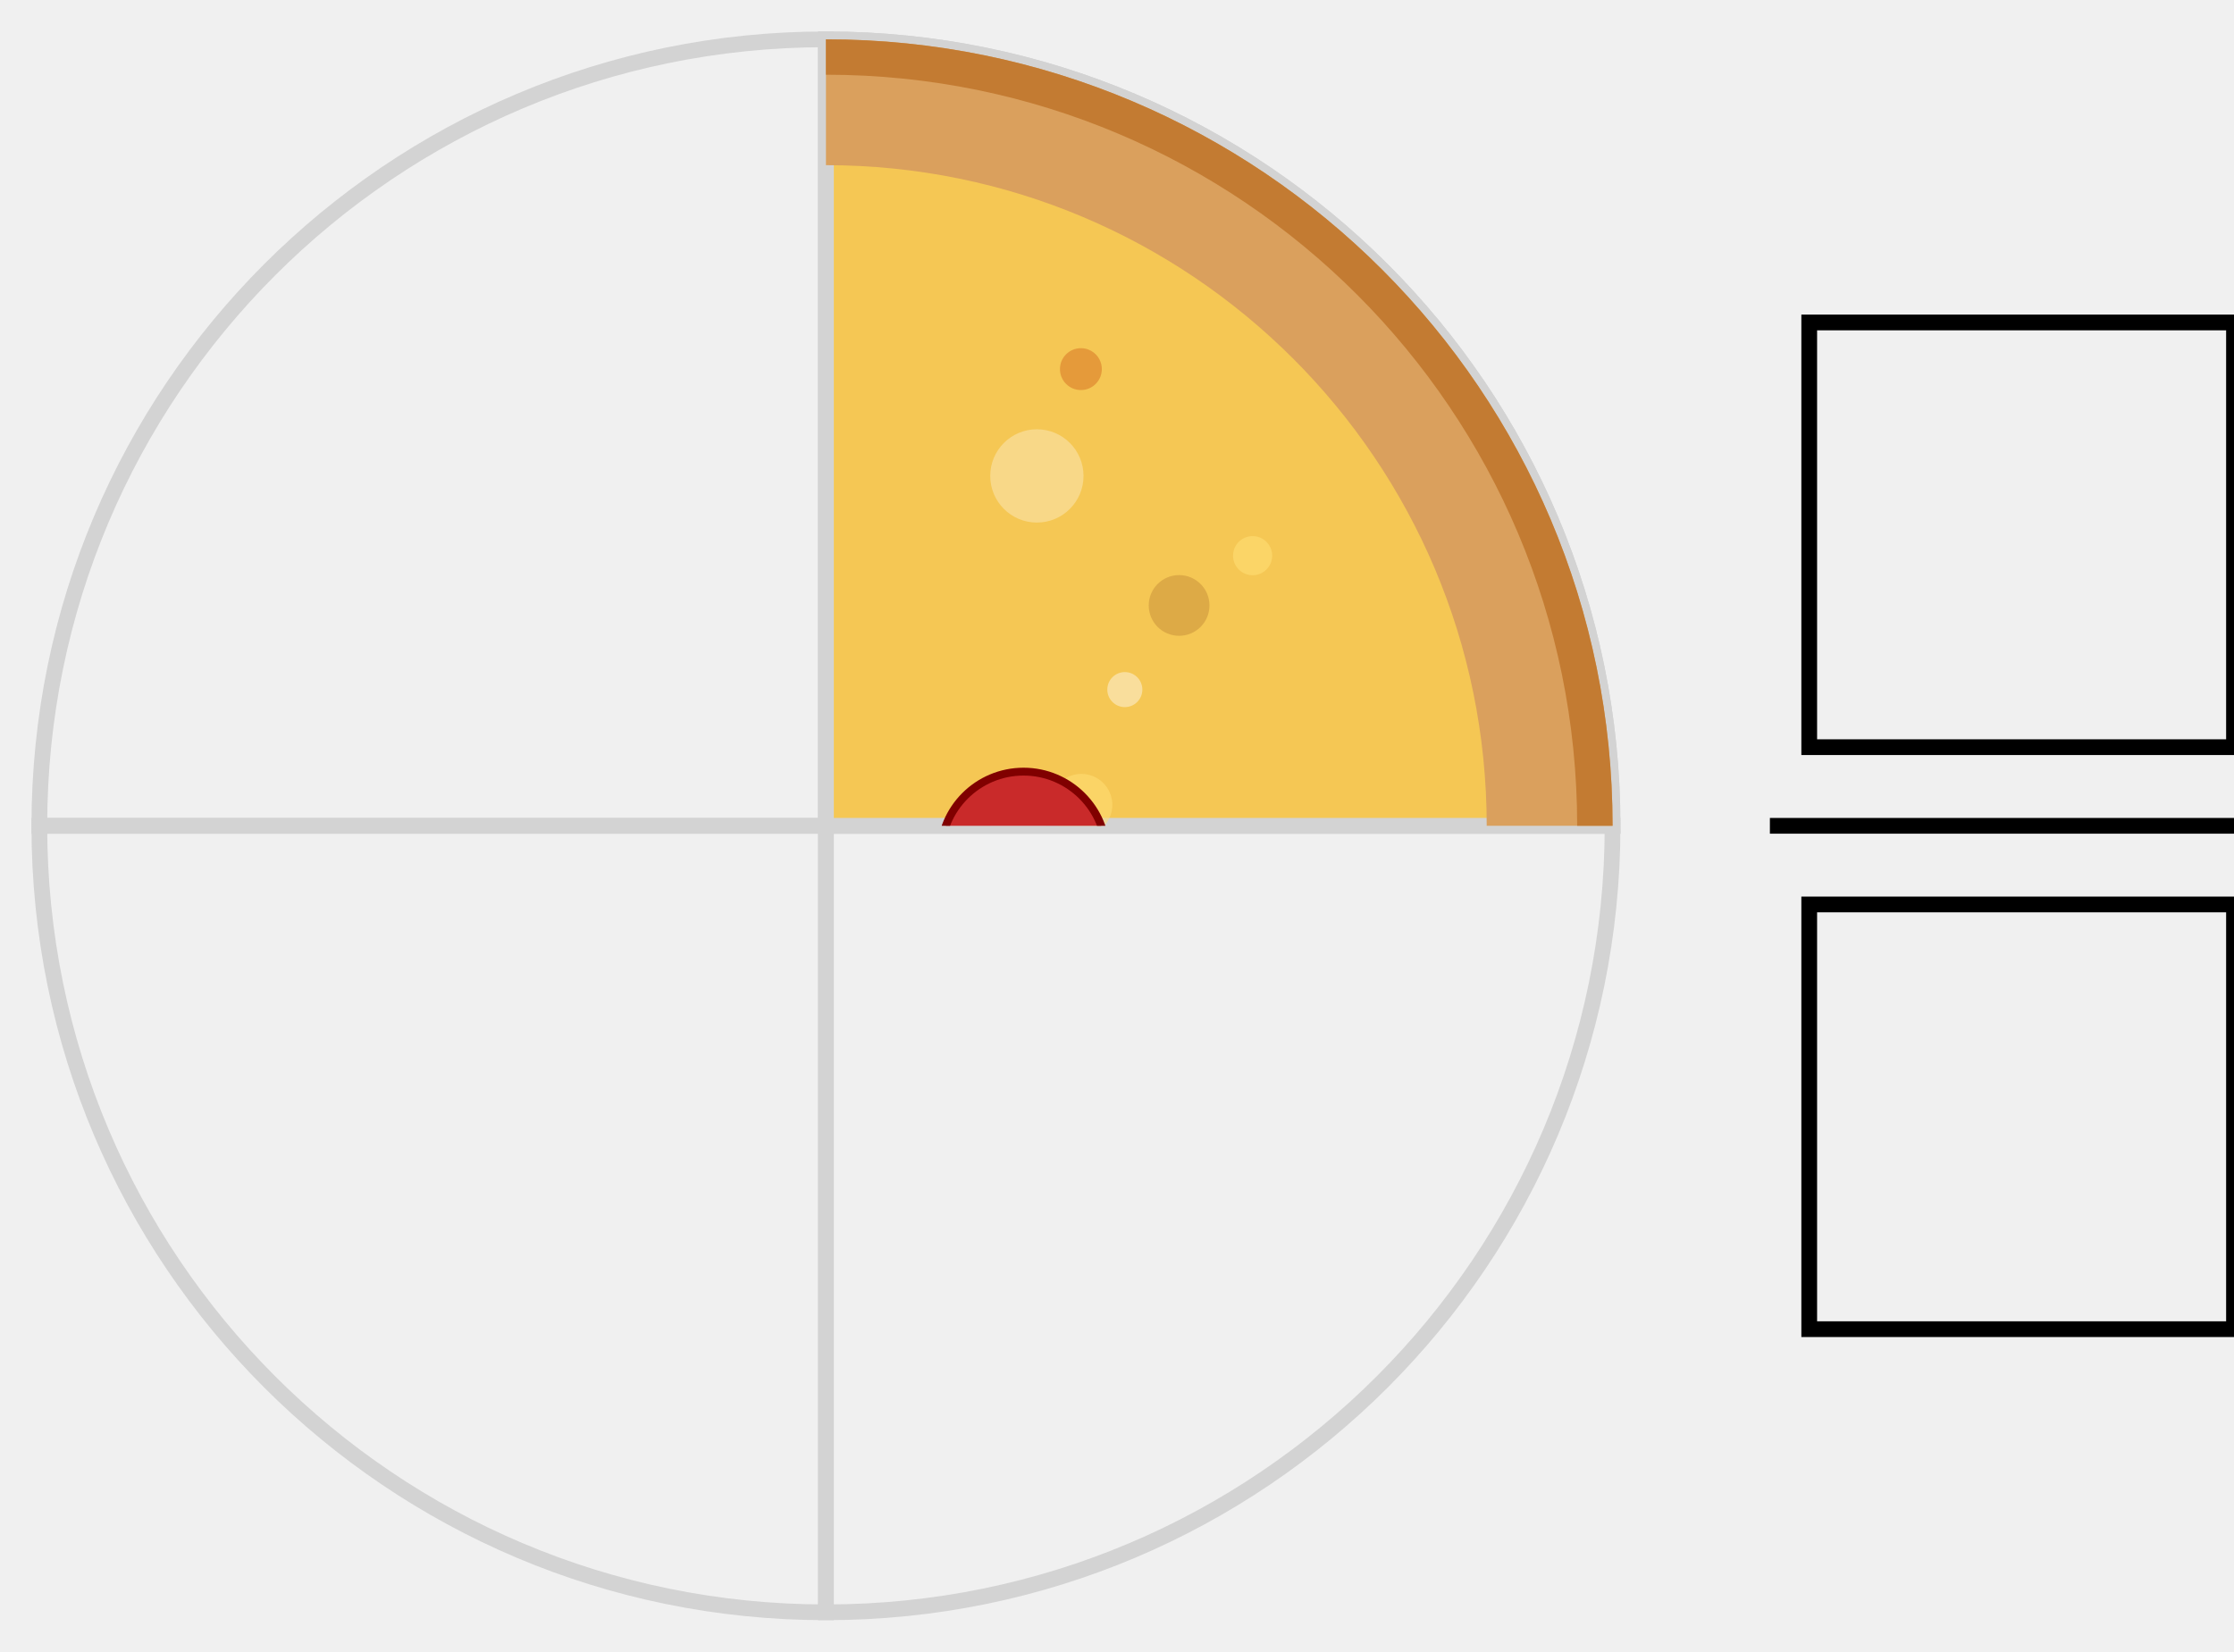
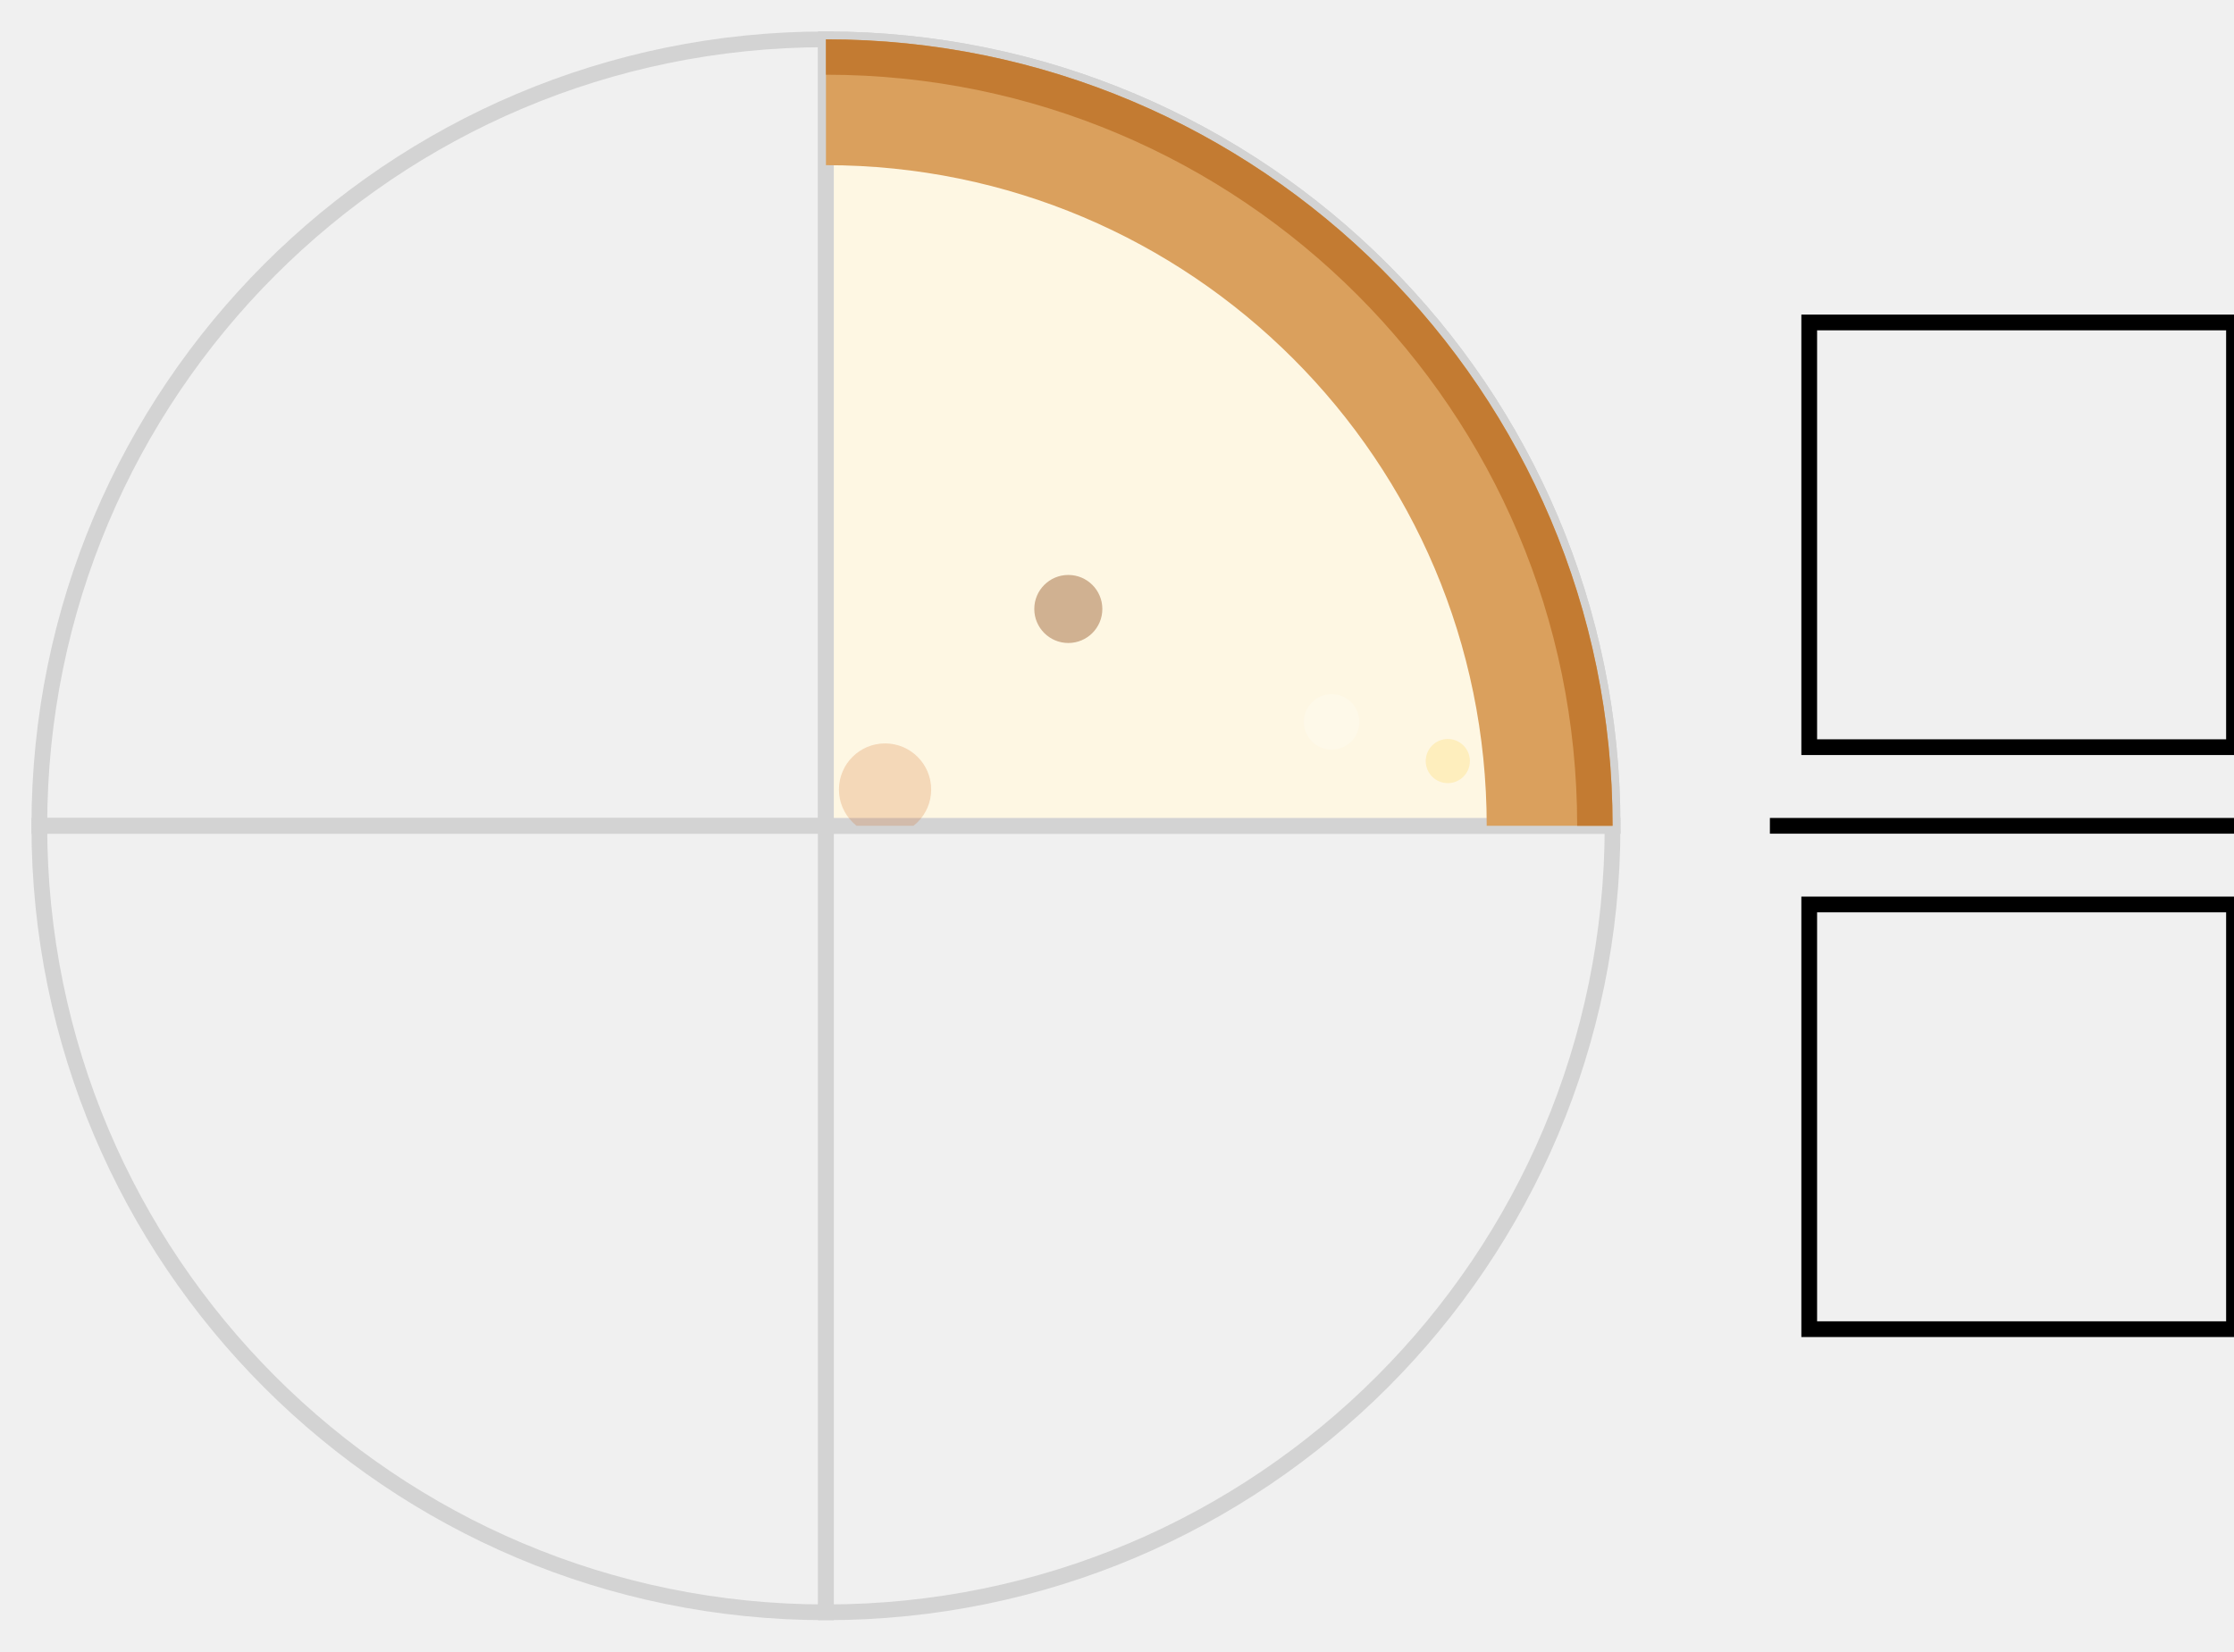
<svg xmlns="http://www.w3.org/2000/svg" xmlns:xlink="http://www.w3.org/1999/xlink" width="284.0" height="210" viewBox="0 0 284.0 210">
  <defs>
-     <clipPath id="clip-4473755968-4473444560">
+     <clipPath id="clip-4511127872-4575376336">
      <path d="M105.0,105.0 L105.0,5.0 A100,100,0,0,1,205.0,105.0 Z" fill="none" />
    </clipPath>
  </defs>
  <g>
    <path d="M105.0,105.0 L105.0,5.0 A100,100,0,0,1,205.0,105.0 Z" fill="none" stroke="lightgray" stroke-width="2" />
    <path d="M105.0,105.0 L205.0,105.0 A100,100,0,0,1,105.0,205.0 Z" fill="none" stroke="lightgray" stroke-width="2" />
    <path d="M105.0,105.0 L105.0,205.0 A100,100,0,0,1,5.0,105 Z" fill="none" stroke="lightgray" stroke-width="2" />
    <path d="M105.0,105.0 L5.0,105 A100,100,0,0,1,105,5.0 Z" fill="none" stroke="lightgray" stroke-width="2" />
-     <path d="M105.0,105.0 L105.0,5.0 A100,100,0,0,1,205.0,105.0 Z" fill="#F5C754" stroke="lightgray" stroke-width="2" />
-     <use xlink:href="#clip-4473755968-4473444560" />
-     <g clip-path="url(#clip-4473755968-4473444560)">
+     <path d="M105.0,105.0 L105.0,5.0 A100,100,0,0,1,205.0,105.0 Z" fill="#FEF7E3" stroke="lightgray" stroke-width="2" />
+     <use xlink:href="#clip-4511127872-4575376336" />
+     <g clip-path="url(#clip-4511127872-4575376336)">
      <circle cx="105.0" cy="105.0" r="92" stroke="#DAA05D" stroke-width="16" fill="none" />
      <circle cx="105.0" cy="105.0" r="98" stroke="#C37B32" stroke-width="5" fill="none" />
-       <circle cx="149.895" cy="76.981" r="3.861" fill="#8B4513" fill-opacity="0.219" />
-       <circle cx="48.565" cy="131.222" r="2.702" fill="#8B4513" fill-opacity="0.51" />
-       <circle cx="99.58" cy="37.612" r="5.117" fill="#8B4513" fill-opacity="0.503" />
-       <circle cx="142.996" cy="87.68" r="2.227" fill="#FFFFFF" fill-opacity="0.419" />
-       <circle cx="131.814" cy="60.512" r="5.931" fill="#FFFFFF" fill-opacity="0.304" />
-       <circle cx="119.521" cy="120.59" r="3.687" fill="#FFDE75" fill-opacity="0.507" />
-       <circle cx="27.904" cy="69.229" r="2.048" fill="#D2691E" fill-opacity="0.368" />
-       <circle cx="159.24" cy="70.652" r="2.488" fill="#FFDE75" fill-opacity="0.585" />
-       <circle cx="129.509" cy="102.726" r="4.186" fill="#FFFFFF" fill-opacity="0.218" />
-       <circle cx="137.465" cy="102.339" r="3.941" fill="#FFDE75" fill-opacity="0.567" />
-       <circle cx="126.687" cy="163.947" r="3.294" fill="#8B4513" fill-opacity="0.228" />
-       <circle cx="37.791" cy="104.02" r="3.745" fill="#FFFFFF" fill-opacity="0.418" />
-       <circle cx="164.604" cy="141.992" r="5.852" fill="#8B4513" fill-opacity="0.464" />
-       <circle cx="137.41" cy="46.932" r="2.662" fill="#D2691E" fill-opacity="0.471" />
-       <circle cx="91.754" cy="85.55" r="3.395" fill="#8B4513" fill-opacity="0.425" />
-       <circle cx="82.82" cy="173.314" r="11.855" fill="#C92A2A" stroke="#800000" stroke-width="1" />
-       <circle cx="80.121" cy="171.188" r="1.347" fill="#FFA07A" fill-opacity="0.7" />
-       <circle cx="88.292" cy="170.136" r="0.987" fill="#FFA07A" fill-opacity="0.7" />
-       <circle cx="88.778" cy="169.792" r="0.951" fill="#FFA07A" fill-opacity="0.7" />
-       <circle cx="87.591" cy="172.334" r="1.282" fill="#FFA07A" fill-opacity="0.7" />
-       <circle cx="85.045" cy="171.83" r="1.421" fill="#FFA07A" fill-opacity="0.7" />
-       <circle cx="87.723" cy="177.733" r="0.875" fill="#FFA07A" fill-opacity="0.7" />
-       <circle cx="83.154" cy="171.938" r="1.378" fill="#FFA07A" fill-opacity="0.7" />
-       <circle cx="130.118" cy="108.635" r="10.523" fill="#C92A2A" stroke="#800000" stroke-width="1" />
-       <circle cx="127.236" cy="111.974" r="0.785" fill="#FFA07A" fill-opacity="0.7" />
-       <circle cx="135.488" cy="114.578" r="0.529" fill="#FFA07A" fill-opacity="0.7" />
-       <circle cx="131.945" cy="113.295" r="0.984" fill="#FFA07A" fill-opacity="0.7" />
-       <circle cx="134.174" cy="107.647" r="0.548" fill="#FFA07A" fill-opacity="0.7" />
-       <circle cx="85.47" cy="61.721" r="9.613" fill="#C92A2A" stroke="#800000" stroke-width="1" />
-       <circle cx="81.566" cy="65.79" r="0.715" fill="#FFA07A" fill-opacity="0.7" />
-       <circle cx="83.653" cy="66.728" r="1.49" fill="#FFA07A" fill-opacity="0.7" />
-       <circle cx="85.165" cy="55.874" r="0.907" fill="#FFA07A" fill-opacity="0.7" />
-       <circle cx="83.735" cy="64.055" r="0.607" fill="#FFA07A" fill-opacity="0.7" />
-       <circle cx="86.534" cy="66.14" r="1.448" fill="#FFA07A" fill-opacity="0.7" />
-       <circle cx="86.103" cy="65.931" r="1.467" fill="#FFA07A" fill-opacity="0.7" />
-       <circle cx="82.889" cy="56.663" r="1.19" fill="#FFA07A" fill-opacity="0.7" />
-       <circle cx="35.795" cy="132.224" r="11.076" fill="#C92A2A" stroke="#800000" stroke-width="1" />
-       <circle cx="33.182" cy="135.704" r="1.47" fill="#FFA07A" fill-opacity="0.7" />
-       <circle cx="30.984" cy="131.255" r="1.195" fill="#FFA07A" fill-opacity="0.7" />
-       <circle cx="32.875" cy="133.715" r="0.817" fill="#FFA07A" fill-opacity="0.7" />
-       <circle cx="38.342" cy="127.081" r="1.449" fill="#FFA07A" fill-opacity="0.7" />
-       <circle cx="36.555" cy="128.675" r="1.112" fill="#FFA07A" fill-opacity="0.7" />
-       <circle cx="33.523" cy="130.764" r="1.189" fill="#FFA07A" fill-opacity="0.7" />
+       <circle cx="70.157" cy="153.092" r="4.097" fill="#FFDE75" fill-opacity="0.527" />
+       <circle cx="36.542" cy="117.444" r="3.588" fill="#FFFFFF" fill-opacity="0.472" />
+       <circle cx="89.407" cy="172.898" r="4.919" fill="#FFFFFF" fill-opacity="0.333" />
+       <circle cx="87.786" cy="24.281" r="2.22" fill="#FFFFFF" fill-opacity="0.35" />
+       <circle cx="169.285" cy="91.788" r="3.524" fill="#FFFFFF" fill-opacity="0.217" />
+       <circle cx="171.064" cy="113.213" r="5.185" fill="#FFFFFF" fill-opacity="0.331" />
+       <circle cx="121.975" cy="153.983" r="2.968" fill="#FFFFFF" fill-opacity="0.55" />
+       <circle cx="103.417" cy="151.888" r="3.187" fill="#8B4513" fill-opacity="0.589" />
+       <circle cx="112.515" cy="100.385" r="5.862" fill="#D2691E" fill-opacity="0.218" />
+       <circle cx="184.054" cy="96.767" r="2.807" fill="#FFDE75" fill-opacity="0.345" />
+       <circle cx="100.662" cy="85.923" r="4.21" fill="#FFFFFF" fill-opacity="0.31" />
+       <circle cx="135.811" cy="77.429" r="4.326" fill="#8B4513" fill-opacity="0.393" />
+       <circle cx="107.74" cy="160.829" r="5.017" fill="#FFFFFF" fill-opacity="0.307" />
+       <circle cx="24.03" cy="101.979" r="5.935" fill="#8B4513" fill-opacity="0.368" />
+       <circle cx="79.363" cy="56.212" r="2.846" fill="#FFFFFF" fill-opacity="0.562" />
+       <circle cx="74.803" cy="168.39" r="5.761" fill="#FFFFFF" fill-opacity="0.95" stroke="#FAF0E6" stroke-width="1.5" />
+       <circle cx="31.978" cy="92.318" r="10.836" fill="#FFFFFF" fill-opacity="0.95" stroke="#FAF0E6" stroke-width="1.5" />
+       <circle cx="69.199" cy="172.772" r="5.206" fill="#FFFFFF" fill-opacity="0.95" stroke="#FAF0E6" stroke-width="1.5" />
+       <circle cx="74.623" cy="55.131" r="9.746" fill="#FFFFFF" fill-opacity="0.95" stroke="#FAF0E6" stroke-width="1.5" />
+       <circle cx="94.195" cy="127.052" r="10.021" fill="#FFFFFF" fill-opacity="0.95" stroke="#FAF0E6" stroke-width="1.5" />
+       <circle cx="36.416" cy="86.802" r="9.254" fill="#FFFFFF" fill-opacity="0.95" stroke="#FAF0E6" stroke-width="1.5" />
    </g>
    <rect x="230.0" y="41.0" width="54.0" height="54.0" fill="none" stroke="black" stroke-width="2" />
    <rect x="230.0" y="115.0" width="54.0" height="54.0" fill="none" stroke="black" stroke-width="2" />
    <path d="M225.0,105.0 L289.0,105.0" stroke="black" stroke-width="2" />
  </g>
</svg>
